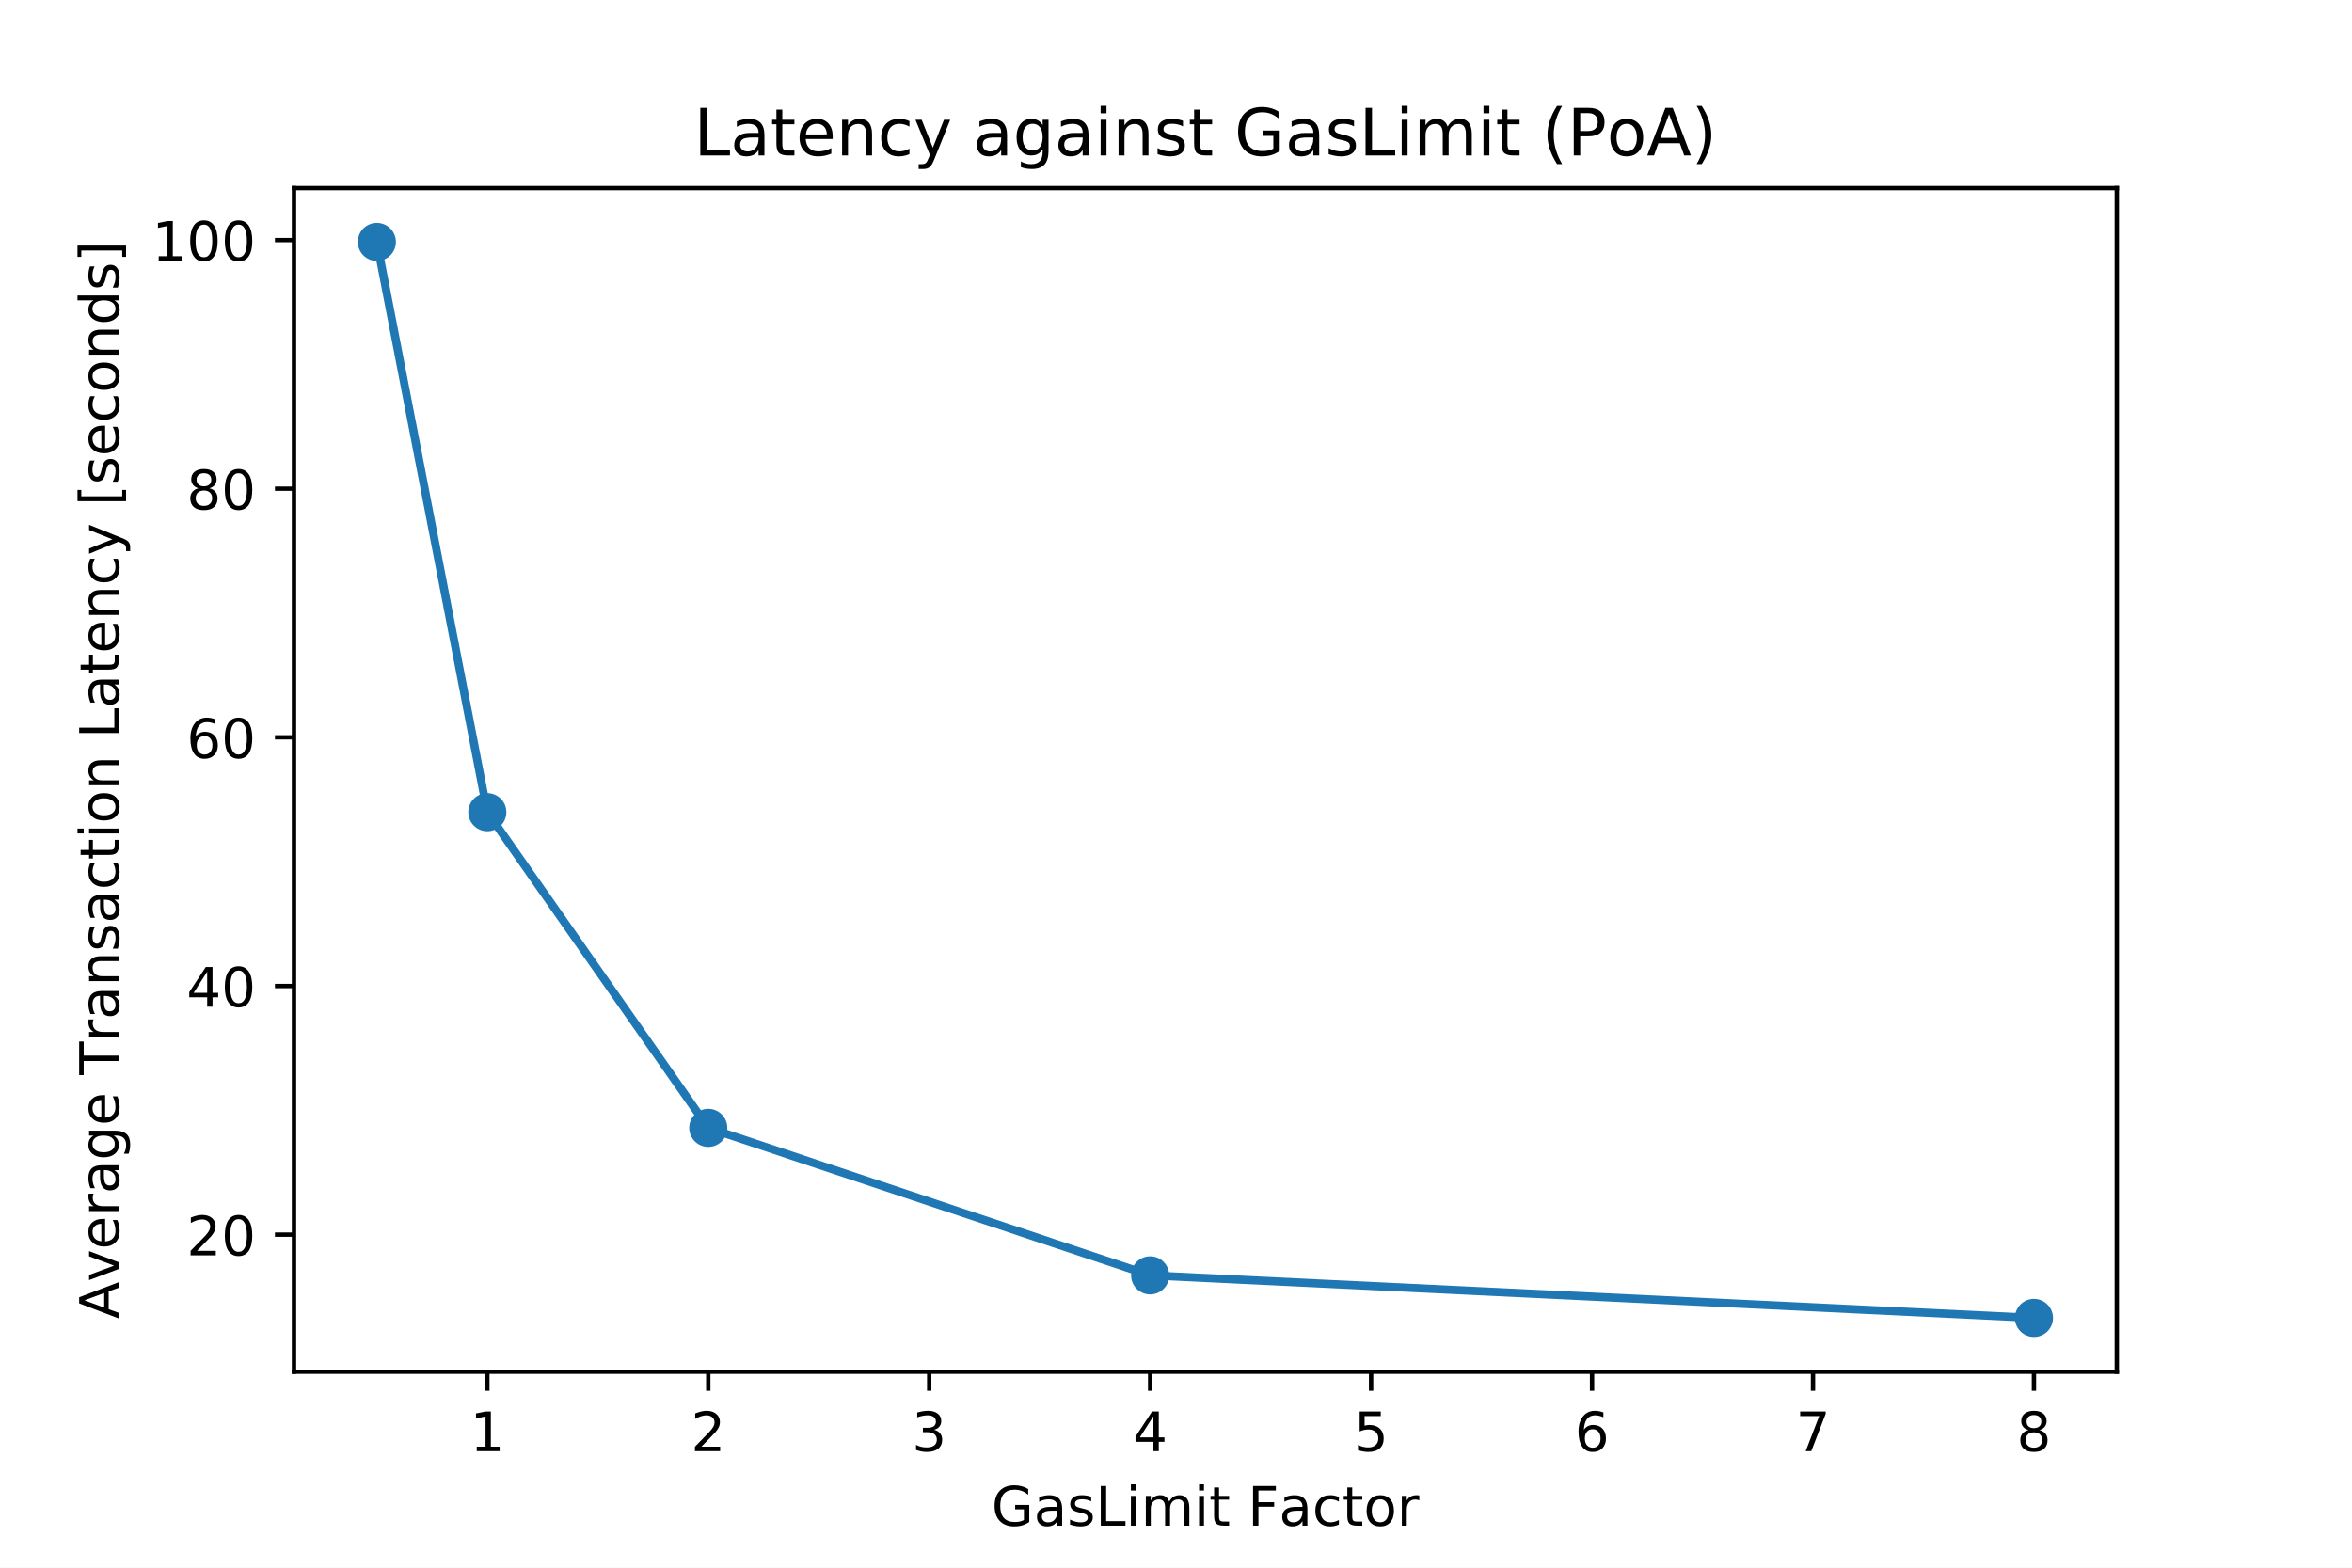
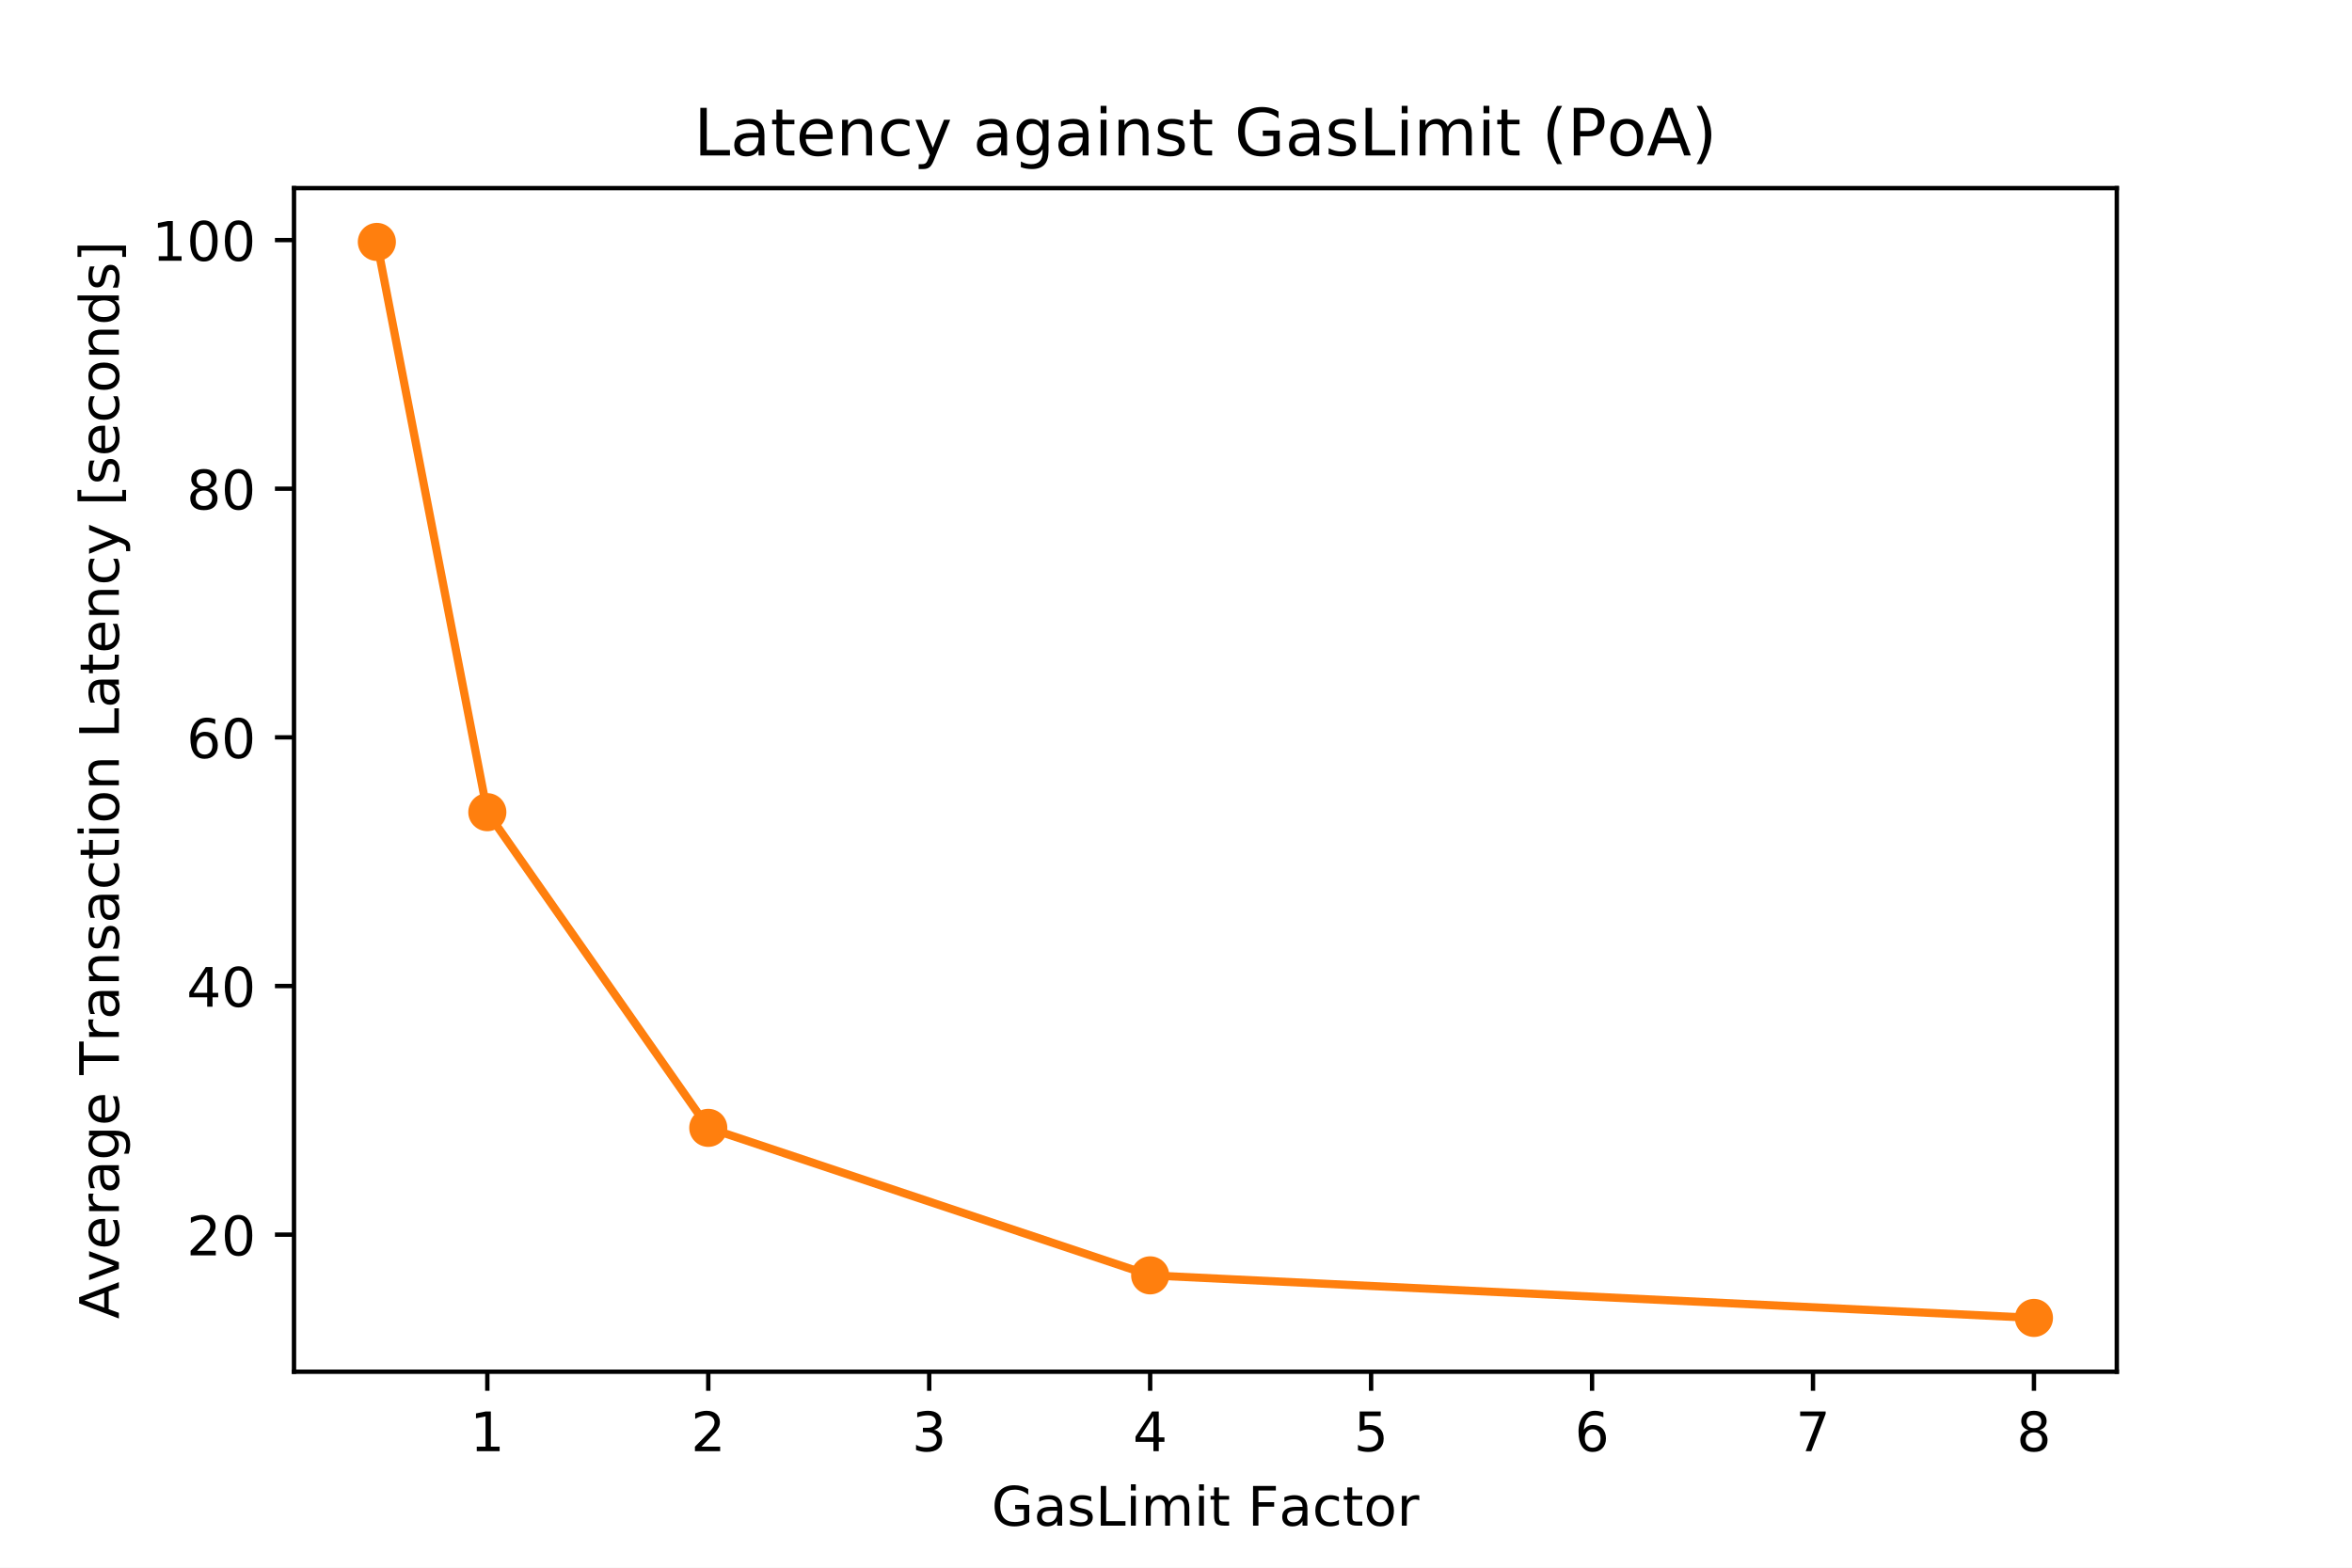
<svg xmlns="http://www.w3.org/2000/svg" xmlns:xlink="http://www.w3.org/1999/xlink" height="288pt" version="1.1" viewBox="0 0 432 288" width="432pt">
  <defs>
    <style type="text/css">
*{stroke-linecap:butt;stroke-linejoin:round;}
  </style>
  </defs>
  <g id="figure_1">
    <g id="patch_1">
      <path d="M 0 288  L 432 288  L 432 0  L 0 0  z " style="fill:#ffffff;" />
    </g>
    <g id="axes_1">
      <g id="patch_2">
        <path d="M 54 252  L 388.8 252  L 388.8 34.56  L 54 34.56  z " style="fill:#ffffff;" />
      </g>
      <g id="matplotlib.axis_1">
        <g id="xtick_1">
          <g id="line2d_1">
            <defs>
-               <path d="M 0 0  L 0 3.5  " id="m63d9ce224b" style="stroke:#000000;stroke-width:0.8;" />
-             </defs>
-             <g>
-               <use style="stroke:#000000;stroke-width:0.8;" x="89.509" xlink:href="#m63d9ce224b" y="252" />
+               <path d="M 0 0  L 0 3.5  " id="m4f09cb32dc" style="stroke:#000000;stroke-width:0.8;" />
+             </defs>
+             <g>
+               <use style="stroke:#000000;stroke-width:0.8;" x="89.509" xlink:href="#m4f09cb32dc" y="252" />
            </g>
          </g>
          <g id="text_1">
            <defs>
              <path d="M 12.406 8.297  L 28.516 8.297  L 28.516 63.922  L 10.984 60.406  L 10.984 69.391  L 28.422 72.906  L 38.281 72.906  L 38.281 8.297  L 54.391 8.297  L 54.391 0  L 12.406 0  z " id="DejaVuSans-31" />
            </defs>
            <g transform="translate(86.32784 266.5984)scale(0.1 -0.1)">
              <use xlink:href="#DejaVuSans-31" />
            </g>
          </g>
        </g>
        <g id="xtick_2">
          <g id="line2d_2">
            <g>
-               <use style="stroke:#000000;stroke-width:0.8;" x="130.091" xlink:href="#m63d9ce224b" y="252" />
+               <use style="stroke:#000000;stroke-width:0.8;" x="130.091" xlink:href="#m4f09cb32dc" y="252" />
            </g>
          </g>
          <g id="text_2">
            <defs>
              <path d="M 19.188 8.297  L 53.609 8.297  L 53.609 0  L 7.328 0  L 7.328 8.297  Q 12.938 14.109 22.625 23.891  Q 32.328 33.688 34.812 36.531  Q 39.547 41.844 41.422 45.531  Q 43.312 49.219 43.312 52.781  Q 43.312 58.594 39.234 62.25  Q 35.156 65.922 28.609 65.922  Q 23.969 65.922 18.812 64.312  Q 13.672 62.703 7.812 59.422  L 7.812 69.391  Q 13.766 71.781 18.938 73  Q 24.125 74.219 28.422 74.219  Q 39.75 74.219 46.484 68.547  Q 53.219 62.891 53.219 53.422  Q 53.219 48.922 51.531 44.891  Q 49.859 40.875 45.406 35.406  Q 44.188 33.984 37.641 27.219  Q 31.109 20.453 19.188 8.297  z " id="DejaVuSans-32" />
            </defs>
            <g transform="translate(126.9097 266.5984)scale(0.1 -0.1)">
              <use xlink:href="#DejaVuSans-32" />
            </g>
          </g>
        </g>
        <g id="xtick_3">
          <g id="line2d_3">
            <g>
-               <use style="stroke:#000000;stroke-width:0.8;" x="170.673" xlink:href="#m63d9ce224b" y="252" />
+               <use style="stroke:#000000;stroke-width:0.8;" x="170.673" xlink:href="#m4f09cb32dc" y="252" />
            </g>
          </g>
          <g id="text_3">
            <defs>
              <path d="M 40.578 39.312  Q 47.656 37.797 51.625 33  Q 55.609 28.219 55.609 21.188  Q 55.609 10.406 48.188 4.484  Q 40.766 -1.422 27.094 -1.422  Q 22.516 -1.422 17.656 -0.516  Q 12.797 0.391 7.625 2.203  L 7.625 11.719  Q 11.719 9.328 16.594 8.109  Q 21.484 6.891 26.812 6.891  Q 36.078 6.891 40.938 10.547  Q 45.797 14.203 45.797 21.188  Q 45.797 27.641 41.281 31.266  Q 36.766 34.906 28.719 34.906  L 20.219 34.906  L 20.219 43.016  L 29.109 43.016  Q 36.375 43.016 40.234 45.922  Q 44.094 48.828 44.094 54.297  Q 44.094 59.906 40.109 62.906  Q 36.141 65.922 28.719 65.922  Q 24.656 65.922 20.016 65.031  Q 15.375 64.156 9.812 62.312  L 9.812 71.094  Q 15.438 72.656 20.344 73.438  Q 25.25 74.219 29.594 74.219  Q 40.828 74.219 47.359 69.109  Q 53.906 64.016 53.906 55.328  Q 53.906 49.266 50.438 45.094  Q 46.969 40.922 40.578 39.312  z " id="DejaVuSans-33" />
            </defs>
            <g transform="translate(167.4915 266.5984)scale(0.1 -0.1)">
              <use xlink:href="#DejaVuSans-33" />
            </g>
          </g>
        </g>
        <g id="xtick_4">
          <g id="line2d_4">
            <g>
-               <use style="stroke:#000000;stroke-width:0.8;" x="211.255" xlink:href="#m63d9ce224b" y="252" />
+               <use style="stroke:#000000;stroke-width:0.8;" x="211.255" xlink:href="#m4f09cb32dc" y="252" />
            </g>
          </g>
          <g id="text_4">
            <defs>
              <path d="M 37.797 64.312  L 12.891 25.391  L 37.797 25.391  z M 35.203 72.906  L 47.609 72.906  L 47.609 25.391  L 58.016 25.391  L 58.016 17.188  L 47.609 17.188  L 47.609 0  L 37.797 0  L 37.797 17.188  L 4.891 17.188  L 4.891 26.703  z " id="DejaVuSans-34" />
            </defs>
            <g transform="translate(208.0733 266.5984)scale(0.1 -0.1)">
              <use xlink:href="#DejaVuSans-34" />
            </g>
          </g>
        </g>
        <g id="xtick_5">
          <g id="line2d_5">
            <g>
-               <use style="stroke:#000000;stroke-width:0.8;" x="251.836" xlink:href="#m63d9ce224b" y="252" />
+               <use style="stroke:#000000;stroke-width:0.8;" x="251.836" xlink:href="#m4f09cb32dc" y="252" />
            </g>
          </g>
          <g id="text_5">
            <defs>
              <path d="M 10.797 72.906  L 49.516 72.906  L 49.516 64.594  L 19.828 64.594  L 19.828 46.734  Q 21.969 47.469 24.109 47.828  Q 26.266 48.188 28.422 48.188  Q 40.625 48.188 47.75 41.5  Q 54.891 34.812 54.891 23.391  Q 54.891 11.625 47.562 5.094  Q 40.234 -1.422 26.906 -1.422  Q 22.312 -1.422 17.547 -0.641  Q 12.797 0.141 7.719 1.703  L 7.719 11.625  Q 12.109 9.234 16.797 8.062  Q 21.484 6.891 26.703 6.891  Q 35.156 6.891 40.078 11.328  Q 45.016 15.766 45.016 23.391  Q 45.016 31 40.078 35.438  Q 35.156 39.891 26.703 39.891  Q 22.75 39.891 18.812 39.016  Q 14.891 38.141 10.797 36.281  z " id="DejaVuSans-35" />
            </defs>
            <g transform="translate(248.6551 266.5984)scale(0.1 -0.1)">
              <use xlink:href="#DejaVuSans-35" />
            </g>
          </g>
        </g>
        <g id="xtick_6">
          <g id="line2d_6">
            <g>
-               <use style="stroke:#000000;stroke-width:0.8;" x="292.418" xlink:href="#m63d9ce224b" y="252" />
+               <use style="stroke:#000000;stroke-width:0.8;" x="292.418" xlink:href="#m4f09cb32dc" y="252" />
            </g>
          </g>
          <g id="text_6">
            <defs>
              <path d="M 33.016 40.375  Q 26.375 40.375 22.484 35.828  Q 18.609 31.297 18.609 23.391  Q 18.609 15.531 22.484 10.953  Q 26.375 6.391 33.016 6.391  Q 39.656 6.391 43.531 10.953  Q 47.406 15.531 47.406 23.391  Q 47.406 31.297 43.531 35.828  Q 39.656 40.375 33.016 40.375  z M 52.594 71.297  L 52.594 62.312  Q 48.875 64.062 45.094 64.984  Q 41.312 65.922 37.594 65.922  Q 27.828 65.922 22.672 59.328  Q 17.531 52.734 16.797 39.406  Q 19.672 43.656 24.016 45.922  Q 28.375 48.188 33.594 48.188  Q 44.578 48.188 50.953 41.516  Q 57.328 34.859 57.328 23.391  Q 57.328 12.156 50.688 5.359  Q 44.047 -1.422 33.016 -1.422  Q 20.359 -1.422 13.672 8.266  Q 6.984 17.969 6.984 36.375  Q 6.984 53.656 15.188 63.938  Q 23.391 74.219 37.203 74.219  Q 40.922 74.219 44.703 73.484  Q 48.484 72.75 52.594 71.297  z " id="DejaVuSans-36" />
            </defs>
            <g transform="translate(289.2369 266.5984)scale(0.1 -0.1)">
              <use xlink:href="#DejaVuSans-36" />
            </g>
          </g>
        </g>
        <g id="xtick_7">
          <g id="line2d_7">
            <g>
-               <use style="stroke:#000000;stroke-width:0.8;" x="333" xlink:href="#m63d9ce224b" y="252" />
+               <use style="stroke:#000000;stroke-width:0.8;" x="333" xlink:href="#m4f09cb32dc" y="252" />
            </g>
          </g>
          <g id="text_7">
            <defs>
              <path d="M 8.203 72.906  L 55.078 72.906  L 55.078 68.703  L 28.609 0  L 18.312 0  L 43.219 64.594  L 8.203 64.594  z " id="DejaVuSans-37" />
            </defs>
            <g transform="translate(329.8188 266.5984)scale(0.1 -0.1)">
              <use xlink:href="#DejaVuSans-37" />
            </g>
          </g>
        </g>
        <g id="xtick_8">
          <g id="line2d_8">
            <g>
-               <use style="stroke:#000000;stroke-width:0.8;" x="373.582" xlink:href="#m63d9ce224b" y="252" />
+               <use style="stroke:#000000;stroke-width:0.8;" x="373.582" xlink:href="#m4f09cb32dc" y="252" />
            </g>
          </g>
          <g id="text_8">
            <defs>
              <path d="M 31.781 34.625  Q 24.75 34.625 20.719 30.859  Q 16.703 27.094 16.703 20.516  Q 16.703 13.922 20.719 10.156  Q 24.75 6.391 31.781 6.391  Q 38.812 6.391 42.859 10.172  Q 46.922 13.969 46.922 20.516  Q 46.922 27.094 42.891 30.859  Q 38.875 34.625 31.781 34.625  z M 21.922 38.812  Q 15.578 40.375 12.031 44.719  Q 8.5 49.078 8.5 55.328  Q 8.5 64.062 14.719 69.141  Q 20.953 74.219 31.781 74.219  Q 42.672 74.219 48.875 69.141  Q 55.078 64.062 55.078 55.328  Q 55.078 49.078 51.531 44.719  Q 48 40.375 41.703 38.812  Q 48.828 37.156 52.797 32.312  Q 56.781 27.484 56.781 20.516  Q 56.781 9.906 50.312 4.234  Q 43.844 -1.422 31.781 -1.422  Q 19.734 -1.422 13.25 4.234  Q 6.781 9.906 6.781 20.516  Q 6.781 27.484 10.781 32.312  Q 14.797 37.156 21.922 38.812  z M 18.312 54.391  Q 18.312 48.734 21.844 45.562  Q 25.391 42.391 31.781 42.391  Q 38.141 42.391 41.719 45.562  Q 45.312 48.734 45.312 54.391  Q 45.312 60.062 41.719 63.234  Q 38.141 66.406 31.781 66.406  Q 25.391 66.406 21.844 63.234  Q 18.312 60.062 18.312 54.391  z " id="DejaVuSans-38" />
            </defs>
            <g transform="translate(370.4006 266.5984)scale(0.1 -0.1)">
              <use xlink:href="#DejaVuSans-38" />
            </g>
          </g>
        </g>
        <g id="text_9">
          <defs>
            <path d="M 59.516 10.406  L 59.516 29.984  L 43.406 29.984  L 43.406 38.094  L 69.281 38.094  L 69.281 6.781  Q 63.578 2.734 56.688 0.656  Q 49.812 -1.422 42 -1.422  Q 24.906 -1.422 15.25 8.562  Q 5.609 18.562 5.609 36.375  Q 5.609 54.25 15.25 64.234  Q 24.906 74.219 42 74.219  Q 49.125 74.219 55.547 72.453  Q 61.969 70.703 67.391 67.281  L 67.391 56.781  Q 61.922 61.422 55.766 63.766  Q 49.609 66.109 42.828 66.109  Q 29.438 66.109 22.719 58.641  Q 16.016 51.172 16.016 36.375  Q 16.016 21.625 22.719 14.156  Q 29.438 6.688 42.828 6.688  Q 48.047 6.688 52.141 7.594  Q 56.25 8.5 59.516 10.406  z " id="DejaVuSans-47" />
            <path d="M 34.281 27.484  Q 23.391 27.484 19.188 25  Q 14.984 22.516 14.984 16.5  Q 14.984 11.719 18.141 8.906  Q 21.297 6.109 26.703 6.109  Q 34.188 6.109 38.703 11.406  Q 43.219 16.703 43.219 25.484  L 43.219 27.484  z M 52.203 31.203  L 52.203 0  L 43.219 0  L 43.219 8.297  Q 40.141 3.328 35.547 0.953  Q 30.953 -1.422 24.312 -1.422  Q 15.922 -1.422 10.953 3.297  Q 6 8.016 6 15.922  Q 6 25.141 12.172 29.828  Q 18.359 34.516 30.609 34.516  L 43.219 34.516  L 43.219 35.406  Q 43.219 41.609 39.141 45  Q 35.062 48.391 27.688 48.391  Q 23 48.391 18.547 47.266  Q 14.109 46.141 10.016 43.891  L 10.016 52.203  Q 14.938 54.109 19.578 55.047  Q 24.219 56 28.609 56  Q 40.484 56 46.344 49.844  Q 52.203 43.703 52.203 31.203  z " id="DejaVuSans-61" />
            <path d="M 44.281 53.078  L 44.281 44.578  Q 40.484 46.531 36.375 47.5  Q 32.281 48.484 27.875 48.484  Q 21.188 48.484 17.844 46.438  Q 14.5 44.391 14.5 40.281  Q 14.5 37.156 16.891 35.375  Q 19.281 33.594 26.516 31.984  L 29.594 31.297  Q 39.156 29.25 43.188 25.516  Q 47.219 21.781 47.219 15.094  Q 47.219 7.469 41.188 3.016  Q 35.156 -1.422 24.609 -1.422  Q 20.219 -1.422 15.453 -0.562  Q 10.688 0.297 5.422 2  L 5.422 11.281  Q 10.406 8.688 15.234 7.391  Q 20.062 6.109 24.812 6.109  Q 31.156 6.109 34.562 8.281  Q 37.984 10.453 37.984 14.406  Q 37.984 18.062 35.516 20.016  Q 33.062 21.969 24.703 23.781  L 21.578 24.516  Q 13.234 26.266 9.516 29.906  Q 5.812 33.547 5.812 39.891  Q 5.812 47.609 11.281 51.797  Q 16.75 56 26.812 56  Q 31.781 56 36.172 55.266  Q 40.578 54.547 44.281 53.078  z " id="DejaVuSans-73" />
            <path d="M 9.812 72.906  L 19.672 72.906  L 19.672 8.297  L 55.172 8.297  L 55.172 0  L 9.812 0  z " id="DejaVuSans-4c" />
            <path d="M 9.422 54.688  L 18.406 54.688  L 18.406 0  L 9.422 0  z M 9.422 75.984  L 18.406 75.984  L 18.406 64.594  L 9.422 64.594  z " id="DejaVuSans-69" />
            <path d="M 52 44.188  Q 55.375 50.25 60.062 53.125  Q 64.75 56 71.094 56  Q 79.641 56 84.281 50.016  Q 88.922 44.047 88.922 33.016  L 88.922 0  L 79.891 0  L 79.891 32.719  Q 79.891 40.578 77.094 44.375  Q 74.312 48.188 68.609 48.188  Q 61.625 48.188 57.562 43.547  Q 53.516 38.922 53.516 30.906  L 53.516 0  L 44.484 0  L 44.484 32.719  Q 44.484 40.625 41.703 44.406  Q 38.922 48.188 33.109 48.188  Q 26.219 48.188 22.156 43.531  Q 18.109 38.875 18.109 30.906  L 18.109 0  L 9.078 0  L 9.078 54.688  L 18.109 54.688  L 18.109 46.188  Q 21.188 51.219 25.484 53.609  Q 29.781 56 35.688 56  Q 41.656 56 45.828 52.969  Q 50 49.953 52 44.188  z " id="DejaVuSans-6d" />
            <path d="M 18.312 70.219  L 18.312 54.688  L 36.812 54.688  L 36.812 47.703  L 18.312 47.703  L 18.312 18.016  Q 18.312 11.328 20.141 9.422  Q 21.969 7.516 27.594 7.516  L 36.812 7.516  L 36.812 0  L 27.594 0  Q 17.188 0 13.234 3.875  Q 9.281 7.766 9.281 18.016  L 9.281 47.703  L 2.688 47.703  L 2.688 54.688  L 9.281 54.688  L 9.281 70.219  z " id="DejaVuSans-74" />
            <path id="DejaVuSans-20" />
            <path d="M 9.812 72.906  L 51.703 72.906  L 51.703 64.594  L 19.672 64.594  L 19.672 43.109  L 48.578 43.109  L 48.578 34.812  L 19.672 34.812  L 19.672 0  L 9.812 0  z " id="DejaVuSans-46" />
            <path d="M 48.781 52.594  L 48.781 44.188  Q 44.969 46.297 41.141 47.344  Q 37.312 48.391 33.406 48.391  Q 24.656 48.391 19.812 42.844  Q 14.984 37.312 14.984 27.297  Q 14.984 17.281 19.812 11.734  Q 24.656 6.203 33.406 6.203  Q 37.312 6.203 41.141 7.25  Q 44.969 8.297 48.781 10.406  L 48.781 2.094  Q 45.016 0.344 40.984 -0.531  Q 36.969 -1.422 32.422 -1.422  Q 20.062 -1.422 12.781 6.344  Q 5.516 14.109 5.516 27.297  Q 5.516 40.672 12.859 48.328  Q 20.219 56 33.016 56  Q 37.156 56 41.109 55.141  Q 45.062 54.297 48.781 52.594  z " id="DejaVuSans-63" />
            <path d="M 30.609 48.391  Q 23.391 48.391 19.188 42.75  Q 14.984 37.109 14.984 27.297  Q 14.984 17.484 19.156 11.844  Q 23.344 6.203 30.609 6.203  Q 37.797 6.203 41.984 11.859  Q 46.188 17.531 46.188 27.297  Q 46.188 37.016 41.984 42.703  Q 37.797 48.391 30.609 48.391  z M 30.609 56  Q 42.328 56 49.016 48.375  Q 55.719 40.766 55.719 27.297  Q 55.719 13.875 49.016 6.219  Q 42.328 -1.422 30.609 -1.422  Q 18.844 -1.422 12.172 6.219  Q 5.516 13.875 5.516 27.297  Q 5.516 40.766 12.172 48.375  Q 18.844 56 30.609 56  z " id="DejaVuSans-6f" />
            <path d="M 41.109 46.297  Q 39.594 47.172 37.812 47.578  Q 36.031 48 33.891 48  Q 26.266 48 22.188 43.047  Q 18.109 38.094 18.109 28.812  L 18.109 0  L 9.078 0  L 9.078 54.688  L 18.109 54.688  L 18.109 46.188  Q 20.953 51.172 25.484 53.578  Q 30.031 56 36.531 56  Q 37.453 56 38.578 55.875  Q 39.703 55.766 41.062 55.516  z " id="DejaVuSans-72" />
          </defs>
          <g transform="translate(182.1164 280.2766)scale(0.1 -0.1)">
            <use xlink:href="#DejaVuSans-47" />
            <use x="77.49" xlink:href="#DejaVuSans-61" />
            <use x="138.77" xlink:href="#DejaVuSans-73" />
            <use x="190.869" xlink:href="#DejaVuSans-4c" />
            <use x="246.582" xlink:href="#DejaVuSans-69" />
            <use x="274.365" xlink:href="#DejaVuSans-6d" />
            <use x="371.777" xlink:href="#DejaVuSans-69" />
            <use x="399.561" xlink:href="#DejaVuSans-74" />
            <use x="438.77" xlink:href="#DejaVuSans-20" />
            <use x="470.557" xlink:href="#DejaVuSans-46" />
            <use x="527.936" xlink:href="#DejaVuSans-61" />
            <use x="589.215" xlink:href="#DejaVuSans-63" />
            <use x="644.195" xlink:href="#DejaVuSans-74" />
            <use x="683.404" xlink:href="#DejaVuSans-6f" />
            <use x="744.586" xlink:href="#DejaVuSans-72" />
          </g>
        </g>
      </g>
      <g id="matplotlib.axis_2">
        <g id="ytick_1">
          <g id="line2d_9">
            <defs>
-               <path d="M 0 0  L -3.5 0  " id="m0a04ec6bd6" style="stroke:#000000;stroke-width:0.8;" />
-             </defs>
-             <g>
-               <use style="stroke:#000000;stroke-width:0.8;" x="54" xlink:href="#m0a04ec6bd6" y="226.816" />
+               <path d="M 0 0  L -3.5 0  " id="m6f7fd4a6d0" style="stroke:#000000;stroke-width:0.8;" />
+             </defs>
+             <g>
+               <use style="stroke:#000000;stroke-width:0.8;" x="54" xlink:href="#m6f7fd4a6d0" y="226.816" />
            </g>
          </g>
          <g id="text_10">
            <defs>
              <path d="M 31.781 66.406  Q 24.172 66.406 20.328 58.906  Q 16.5 51.422 16.5 36.375  Q 16.5 21.391 20.328 13.891  Q 24.172 6.391 31.781 6.391  Q 39.453 6.391 43.281 13.891  Q 47.125 21.391 47.125 36.375  Q 47.125 51.422 43.281 58.906  Q 39.453 66.406 31.781 66.406  z M 31.781 74.219  Q 44.047 74.219 50.516 64.516  Q 56.984 54.828 56.984 36.375  Q 56.984 17.969 50.516 8.266  Q 44.047 -1.422 31.781 -1.422  Q 19.531 -1.422 13.062 8.266  Q 6.594 17.969 6.594 36.375  Q 6.594 54.828 13.062 64.516  Q 19.531 74.219 31.781 74.219  z " id="DejaVuSans-30" />
            </defs>
            <g transform="translate(34.275 230.6148)scale(0.1 -0.1)">
              <use xlink:href="#DejaVuSans-32" />
              <use x="63.623" xlink:href="#DejaVuSans-30" />
            </g>
          </g>
        </g>
        <g id="ytick_2">
          <g id="line2d_10">
            <g>
-               <use style="stroke:#000000;stroke-width:0.8;" x="54" xlink:href="#m0a04ec6bd6" y="181.138" />
+               <use style="stroke:#000000;stroke-width:0.8;" x="54" xlink:href="#m6f7fd4a6d0" y="181.138" />
            </g>
          </g>
          <g id="text_11">
            <g transform="translate(34.275 184.9371)scale(0.1 -0.1)">
              <use xlink:href="#DejaVuSans-34" />
              <use x="63.623" xlink:href="#DejaVuSans-30" />
            </g>
          </g>
        </g>
        <g id="ytick_3">
          <g id="line2d_11">
            <g>
-               <use style="stroke:#000000;stroke-width:0.8;" x="54" xlink:href="#m0a04ec6bd6" y="135.46" />
+               <use style="stroke:#000000;stroke-width:0.8;" x="54" xlink:href="#m6f7fd4a6d0" y="135.46" />
            </g>
          </g>
          <g id="text_12">
            <g transform="translate(34.275 139.2593)scale(0.1 -0.1)">
              <use xlink:href="#DejaVuSans-36" />
              <use x="63.623" xlink:href="#DejaVuSans-30" />
            </g>
          </g>
        </g>
        <g id="ytick_4">
          <g id="line2d_12">
            <g>
-               <use style="stroke:#000000;stroke-width:0.8;" x="54" xlink:href="#m0a04ec6bd6" y="89.782" />
+               <use style="stroke:#000000;stroke-width:0.8;" x="54" xlink:href="#m6f7fd4a6d0" y="89.782" />
            </g>
          </g>
          <g id="text_13">
            <g transform="translate(34.275 93.58161)scale(0.1 -0.1)">
              <use xlink:href="#DejaVuSans-38" />
              <use x="63.623" xlink:href="#DejaVuSans-30" />
            </g>
          </g>
        </g>
        <g id="ytick_5">
          <g id="line2d_13">
            <g>
-               <use style="stroke:#000000;stroke-width:0.8;" x="54" xlink:href="#m0a04ec6bd6" y="44.105" />
+               <use style="stroke:#000000;stroke-width:0.8;" x="54" xlink:href="#m6f7fd4a6d0" y="44.105" />
            </g>
          </g>
          <g id="text_14">
            <g transform="translate(27.9125 47.90388)scale(0.1 -0.1)">
              <use xlink:href="#DejaVuSans-31" />
              <use x="63.623" xlink:href="#DejaVuSans-30" />
              <use x="127.246" xlink:href="#DejaVuSans-30" />
            </g>
          </g>
        </g>
        <g id="text_15">
          <defs>
            <path d="M 34.188 63.188  L 20.797 26.906  L 47.609 26.906  z M 28.609 72.906  L 39.797 72.906  L 67.578 0  L 57.328 0  L 50.688 18.703  L 17.828 18.703  L 11.188 0  L 0.781 0  z " id="DejaVuSans-41" />
            <path d="M 2.984 54.688  L 12.5 54.688  L 29.594 8.797  L 46.688 54.688  L 56.203 54.688  L 35.688 0  L 23.484 0  z " id="DejaVuSans-76" />
            <path d="M 56.203 29.594  L 56.203 25.203  L 14.891 25.203  Q 15.484 15.922 20.484 11.062  Q 25.484 6.203 34.422 6.203  Q 39.594 6.203 44.453 7.469  Q 49.312 8.734 54.109 11.281  L 54.109 2.781  Q 49.266 0.734 44.188 -0.344  Q 39.109 -1.422 33.891 -1.422  Q 20.797 -1.422 13.156 6.188  Q 5.516 13.812 5.516 26.812  Q 5.516 40.234 12.766 48.109  Q 20.016 56 32.328 56  Q 43.359 56 49.781 48.891  Q 56.203 41.797 56.203 29.594  z M 47.219 32.234  Q 47.125 39.594 43.094 43.984  Q 39.062 48.391 32.422 48.391  Q 24.906 48.391 20.391 44.141  Q 15.875 39.891 15.188 32.172  z " id="DejaVuSans-65" />
            <path d="M 45.406 27.984  Q 45.406 37.75 41.375 43.109  Q 37.359 48.484 30.078 48.484  Q 22.859 48.484 18.828 43.109  Q 14.797 37.75 14.797 27.984  Q 14.797 18.266 18.828 12.891  Q 22.859 7.516 30.078 7.516  Q 37.359 7.516 41.375 12.891  Q 45.406 18.266 45.406 27.984  z M 54.391 6.781  Q 54.391 -7.172 48.188 -13.984  Q 42 -20.797 29.203 -20.797  Q 24.469 -20.797 20.266 -20.094  Q 16.062 -19.391 12.109 -17.922  L 12.109 -9.188  Q 16.062 -11.328 19.922 -12.344  Q 23.781 -13.375 27.781 -13.375  Q 36.625 -13.375 41.016 -8.766  Q 45.406 -4.156 45.406 5.172  L 45.406 9.625  Q 42.625 4.781 38.281 2.391  Q 33.938 0 27.875 0  Q 17.828 0 11.672 7.656  Q 5.516 15.328 5.516 27.984  Q 5.516 40.672 11.672 48.328  Q 17.828 56 27.875 56  Q 33.938 56 38.281 53.609  Q 42.625 51.219 45.406 46.391  L 45.406 54.688  L 54.391 54.688  z " id="DejaVuSans-67" />
            <path d="M -0.297 72.906  L 61.375 72.906  L 61.375 64.594  L 35.5 64.594  L 35.5 0  L 25.594 0  L 25.594 64.594  L -0.297 64.594  z " id="DejaVuSans-54" />
            <path d="M 54.891 33.016  L 54.891 0  L 45.906 0  L 45.906 32.719  Q 45.906 40.484 42.875 44.328  Q 39.844 48.188 33.797 48.188  Q 26.516 48.188 22.312 43.547  Q 18.109 38.922 18.109 30.906  L 18.109 0  L 9.078 0  L 9.078 54.688  L 18.109 54.688  L 18.109 46.188  Q 21.344 51.125 25.703 53.562  Q 30.078 56 35.797 56  Q 45.219 56 50.047 50.172  Q 54.891 44.344 54.891 33.016  z " id="DejaVuSans-6e" />
            <path d="M 32.172 -5.078  Q 28.375 -14.844 24.75 -17.812  Q 21.141 -20.797 15.094 -20.797  L 7.906 -20.797  L 7.906 -13.281  L 13.188 -13.281  Q 16.891 -13.281 18.938 -11.516  Q 21 -9.766 23.484 -3.219  L 25.094 0.875  L 2.984 54.688  L 12.5 54.688  L 29.594 11.922  L 46.688 54.688  L 56.203 54.688  z " id="DejaVuSans-79" />
            <path d="M 8.594 75.984  L 29.297 75.984  L 29.297 69  L 17.578 69  L 17.578 -6.203  L 29.297 -6.203  L 29.297 -13.188  L 8.594 -13.188  z " id="DejaVuSans-5b" />
            <path d="M 45.406 46.391  L 45.406 75.984  L 54.391 75.984  L 54.391 0  L 45.406 0  L 45.406 8.203  Q 42.578 3.328 38.25 0.953  Q 33.938 -1.422 27.875 -1.422  Q 17.969 -1.422 11.734 6.484  Q 5.516 14.406 5.516 27.297  Q 5.516 40.188 11.734 48.094  Q 17.969 56 27.875 56  Q 33.938 56 38.25 53.625  Q 42.578 51.266 45.406 46.391  z M 14.797 27.297  Q 14.797 17.391 18.875 11.75  Q 22.953 6.109 30.078 6.109  Q 37.203 6.109 41.297 11.75  Q 45.406 17.391 45.406 27.297  Q 45.406 37.203 41.297 42.844  Q 37.203 48.484 30.078 48.484  Q 22.953 48.484 18.875 42.844  Q 14.797 37.203 14.797 27.297  z " id="DejaVuSans-64" />
            <path d="M 30.422 75.984  L 30.422 -13.188  L 9.719 -13.188  L 9.719 -6.203  L 21.391 -6.203  L 21.391 69  L 9.719 69  L 9.719 75.984  z " id="DejaVuSans-5d" />
          </defs>
          <g transform="translate(21.83281 242.2995)rotate(-90)scale(0.1 -0.1)">
            <use xlink:href="#DejaVuSans-41" />
            <use x="68.33" xlink:href="#DejaVuSans-76" />
            <use x="127.51" xlink:href="#DejaVuSans-65" />
            <use x="189.033" xlink:href="#DejaVuSans-72" />
            <use x="230.146" xlink:href="#DejaVuSans-61" />
            <use x="291.426" xlink:href="#DejaVuSans-67" />
            <use x="354.902" xlink:href="#DejaVuSans-65" />
            <use x="416.426" xlink:href="#DejaVuSans-20" />
            <use x="448.213" xlink:href="#DejaVuSans-54" />
            <use x="509.078" xlink:href="#DejaVuSans-72" />
            <use x="550.191" xlink:href="#DejaVuSans-61" />
            <use x="611.471" xlink:href="#DejaVuSans-6e" />
            <use x="674.85" xlink:href="#DejaVuSans-73" />
            <use x="726.949" xlink:href="#DejaVuSans-61" />
            <use x="788.229" xlink:href="#DejaVuSans-63" />
            <use x="843.209" xlink:href="#DejaVuSans-74" />
            <use x="882.418" xlink:href="#DejaVuSans-69" />
            <use x="910.201" xlink:href="#DejaVuSans-6f" />
            <use x="971.383" xlink:href="#DejaVuSans-6e" />
            <use x="1034.762" xlink:href="#DejaVuSans-20" />
            <use x="1066.549" xlink:href="#DejaVuSans-4c" />
            <use x="1122.262" xlink:href="#DejaVuSans-61" />
            <use x="1183.541" xlink:href="#DejaVuSans-74" />
            <use x="1222.75" xlink:href="#DejaVuSans-65" />
            <use x="1284.273" xlink:href="#DejaVuSans-6e" />
            <use x="1347.652" xlink:href="#DejaVuSans-63" />
            <use x="1402.633" xlink:href="#DejaVuSans-79" />
            <use x="1461.812" xlink:href="#DejaVuSans-20" />
            <use x="1493.6" xlink:href="#DejaVuSans-5b" />
            <use x="1532.613" xlink:href="#DejaVuSans-73" />
            <use x="1584.713" xlink:href="#DejaVuSans-65" />
            <use x="1646.236" xlink:href="#DejaVuSans-63" />
            <use x="1701.217" xlink:href="#DejaVuSans-6f" />
            <use x="1762.398" xlink:href="#DejaVuSans-6e" />
            <use x="1825.777" xlink:href="#DejaVuSans-64" />
            <use x="1889.254" xlink:href="#DejaVuSans-73" />
            <use x="1941.354" xlink:href="#DejaVuSans-5d" />
          </g>
        </g>
      </g>
      <g id="line2d_14">
-         <path clip-path="url(#p4b897d7e5f)" d="M 69.218 44.444  L 89.509 149.206  L 130.091 207.198  L 211.255 234.296  L 373.582 242.116  " style="fill:none;stroke:#1f77b4;stroke-linecap:square;stroke-width:1.5;" />
+         <path clip-path="url(#p81fe0c8b94)" d="M 69.218 44.444  L 89.509 149.206  L 130.091 207.198  L 211.255 234.296  L 373.582 242.116  " style="fill:none;stroke:#ff7f0e;stroke-linecap:square;stroke-width:1.5;" />
        <defs>
-           <path d="M 0 3  C 0.796 3 1.559 2.684 2.121 2.121  C 2.684 1.559 3 0.796 3 0  C 3 -0.796 2.684 -1.559 2.121 -2.121  C 1.559 -2.684 0.796 -3 0 -3  C -0.796 -3 -1.559 -2.684 -2.121 -2.121  C -2.684 -1.559 -3 -0.796 -3 0  C -3 0.796 -2.684 1.559 -2.121 2.121  C -1.559 2.684 -0.796 3 0 3  z " id="m970d4f0767" style="stroke:#1f77b4;" />
+           <path d="M 0 3  C 0.796 3 1.559 2.684 2.121 2.121  C 2.684 1.559 3 0.796 3 0  C 3 -0.796 2.684 -1.559 2.121 -2.121  C 1.559 -2.684 0.796 -3 0 -3  C -0.796 -3 -1.559 -2.684 -2.121 -2.121  C -2.684 -1.559 -3 -0.796 -3 0  C -3 0.796 -2.684 1.559 -2.121 2.121  C -1.559 2.684 -0.796 3 0 3  z " id="md56240522c" style="stroke:#ff7f0e;" />
        </defs>
-         <g clip-path="url(#p4b897d7e5f)">
-           <use style="fill:#1f77b4;stroke:#1f77b4;" x="69.218" xlink:href="#m970d4f0767" y="44.444" />
-           <use style="fill:#1f77b4;stroke:#1f77b4;" x="89.509" xlink:href="#m970d4f0767" y="149.206" />
-           <use style="fill:#1f77b4;stroke:#1f77b4;" x="130.091" xlink:href="#m970d4f0767" y="207.198" />
-           <use style="fill:#1f77b4;stroke:#1f77b4;" x="211.255" xlink:href="#m970d4f0767" y="234.296" />
-           <use style="fill:#1f77b4;stroke:#1f77b4;" x="373.582" xlink:href="#m970d4f0767" y="242.116" />
+         <g clip-path="url(#p81fe0c8b94)">
+           <use style="fill:#ff7f0e;stroke:#ff7f0e;" x="69.218" xlink:href="#md56240522c" y="44.444" />
+           <use style="fill:#ff7f0e;stroke:#ff7f0e;" x="89.509" xlink:href="#md56240522c" y="149.206" />
+           <use style="fill:#ff7f0e;stroke:#ff7f0e;" x="130.091" xlink:href="#md56240522c" y="207.198" />
+           <use style="fill:#ff7f0e;stroke:#ff7f0e;" x="211.255" xlink:href="#md56240522c" y="234.296" />
+           <use style="fill:#ff7f0e;stroke:#ff7f0e;" x="373.582" xlink:href="#md56240522c" y="242.116" />
        </g>
      </g>
      <g id="patch_3">
        <path d="M 54 252  L 54 34.56  " style="fill:none;stroke:#000000;stroke-linecap:square;stroke-linejoin:miter;stroke-width:0.8;" />
      </g>
      <g id="patch_4">
        <path d="M 388.8 252  L 388.8 34.56  " style="fill:none;stroke:#000000;stroke-linecap:square;stroke-linejoin:miter;stroke-width:0.8;" />
      </g>
      <g id="patch_5">
        <path d="M 54 252  L 388.8 252  " style="fill:none;stroke:#000000;stroke-linecap:square;stroke-linejoin:miter;stroke-width:0.8;" />
      </g>
      <g id="patch_6">
        <path d="M 54 34.56  L 388.8 34.56  " style="fill:none;stroke:#000000;stroke-linecap:square;stroke-linejoin:miter;stroke-width:0.8;" />
      </g>
      <g id="text_16">
        <defs>
          <path d="M 31 75.875  Q 24.469 64.656 21.281 53.656  Q 18.109 42.672 18.109 31.391  Q 18.109 20.125 21.312 9.062  Q 24.516 -2 31 -13.188  L 23.188 -13.188  Q 15.875 -1.703 12.234 9.375  Q 8.594 20.453 8.594 31.391  Q 8.594 42.281 12.203 53.312  Q 15.828 64.359 23.188 75.875  z " id="DejaVuSans-28" />
          <path d="M 19.672 64.797  L 19.672 37.406  L 32.078 37.406  Q 38.969 37.406 42.719 40.969  Q 46.484 44.531 46.484 51.125  Q 46.484 57.672 42.719 61.234  Q 38.969 64.797 32.078 64.797  z M 9.812 72.906  L 32.078 72.906  Q 44.344 72.906 50.609 67.359  Q 56.891 61.812 56.891 51.125  Q 56.891 40.328 50.609 34.812  Q 44.344 29.297 32.078 29.297  L 19.672 29.297  L 19.672 0  L 9.812 0  z " id="DejaVuSans-50" />
          <path d="M 8.016 75.875  L 15.828 75.875  Q 23.141 64.359 26.781 53.312  Q 30.422 42.281 30.422 31.391  Q 30.422 20.453 26.781 9.375  Q 23.141 -1.703 15.828 -13.188  L 8.016 -13.188  Q 14.5 -2 17.703 9.062  Q 20.906 20.125 20.906 31.391  Q 20.906 42.672 17.703 53.656  Q 14.5 64.656 8.016 75.875  z " id="DejaVuSans-29" />
        </defs>
        <g transform="translate(127.455 28.56)scale(0.12 -0.12)">
          <use xlink:href="#DejaVuSans-4c" />
          <use x="55.713" xlink:href="#DejaVuSans-61" />
          <use x="116.992" xlink:href="#DejaVuSans-74" />
          <use x="156.201" xlink:href="#DejaVuSans-65" />
          <use x="217.725" xlink:href="#DejaVuSans-6e" />
          <use x="281.104" xlink:href="#DejaVuSans-63" />
          <use x="336.084" xlink:href="#DejaVuSans-79" />
          <use x="395.264" xlink:href="#DejaVuSans-20" />
          <use x="427.051" xlink:href="#DejaVuSans-61" />
          <use x="488.33" xlink:href="#DejaVuSans-67" />
          <use x="551.807" xlink:href="#DejaVuSans-61" />
          <use x="613.086" xlink:href="#DejaVuSans-69" />
          <use x="640.869" xlink:href="#DejaVuSans-6e" />
          <use x="704.248" xlink:href="#DejaVuSans-73" />
          <use x="756.348" xlink:href="#DejaVuSans-74" />
          <use x="795.557" xlink:href="#DejaVuSans-20" />
          <use x="827.344" xlink:href="#DejaVuSans-47" />
          <use x="904.834" xlink:href="#DejaVuSans-61" />
          <use x="966.113" xlink:href="#DejaVuSans-73" />
          <use x="1018.213" xlink:href="#DejaVuSans-4c" />
          <use x="1073.926" xlink:href="#DejaVuSans-69" />
          <use x="1101.709" xlink:href="#DejaVuSans-6d" />
          <use x="1199.121" xlink:href="#DejaVuSans-69" />
          <use x="1226.904" xlink:href="#DejaVuSans-74" />
          <use x="1266.113" xlink:href="#DejaVuSans-20" />
          <use x="1297.9" xlink:href="#DejaVuSans-28" />
          <use x="1336.914" xlink:href="#DejaVuSans-50" />
          <use x="1397.17" xlink:href="#DejaVuSans-6f" />
          <use x="1458.352" xlink:href="#DejaVuSans-41" />
          <use x="1526.76" xlink:href="#DejaVuSans-29" />
        </g>
      </g>
    </g>
  </g>
  <defs>
-     <clipPath id="p4b897d7e5f">
+     <clipPath id="p81fe0c8b94">
      <rect height="217.44" width="334.8" x="54" y="34.56" />
    </clipPath>
  </defs>
</svg>
